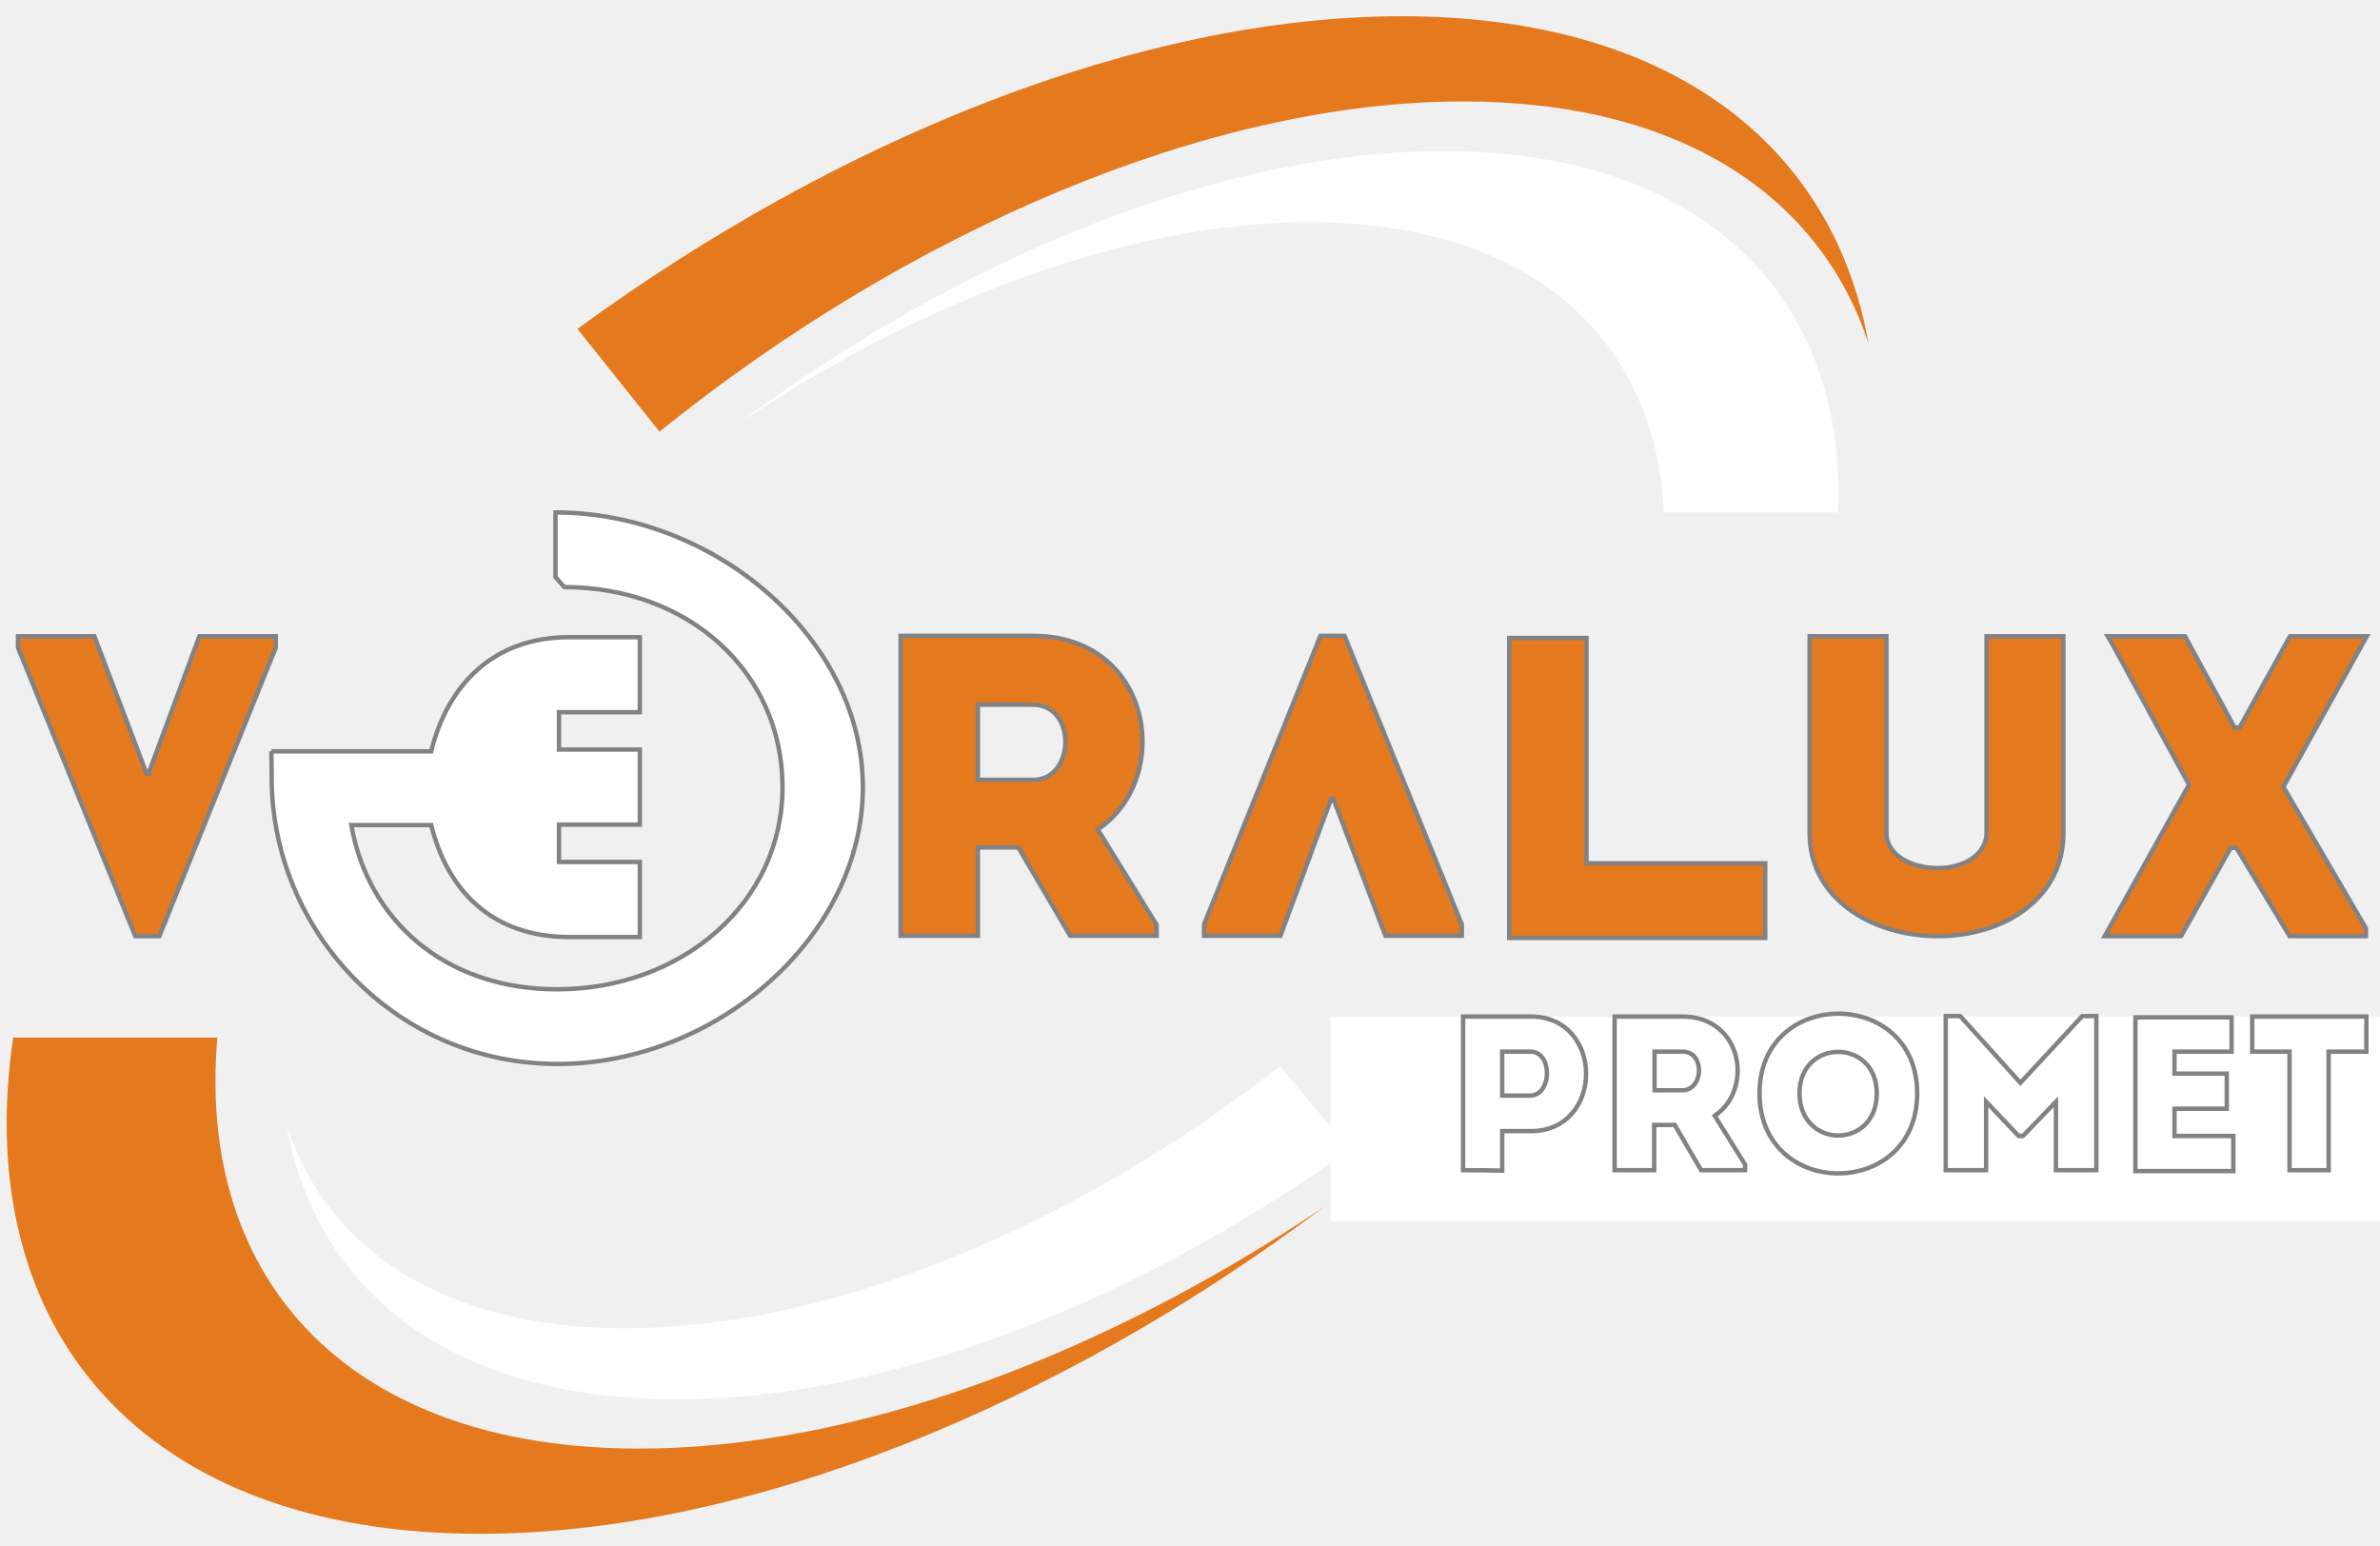
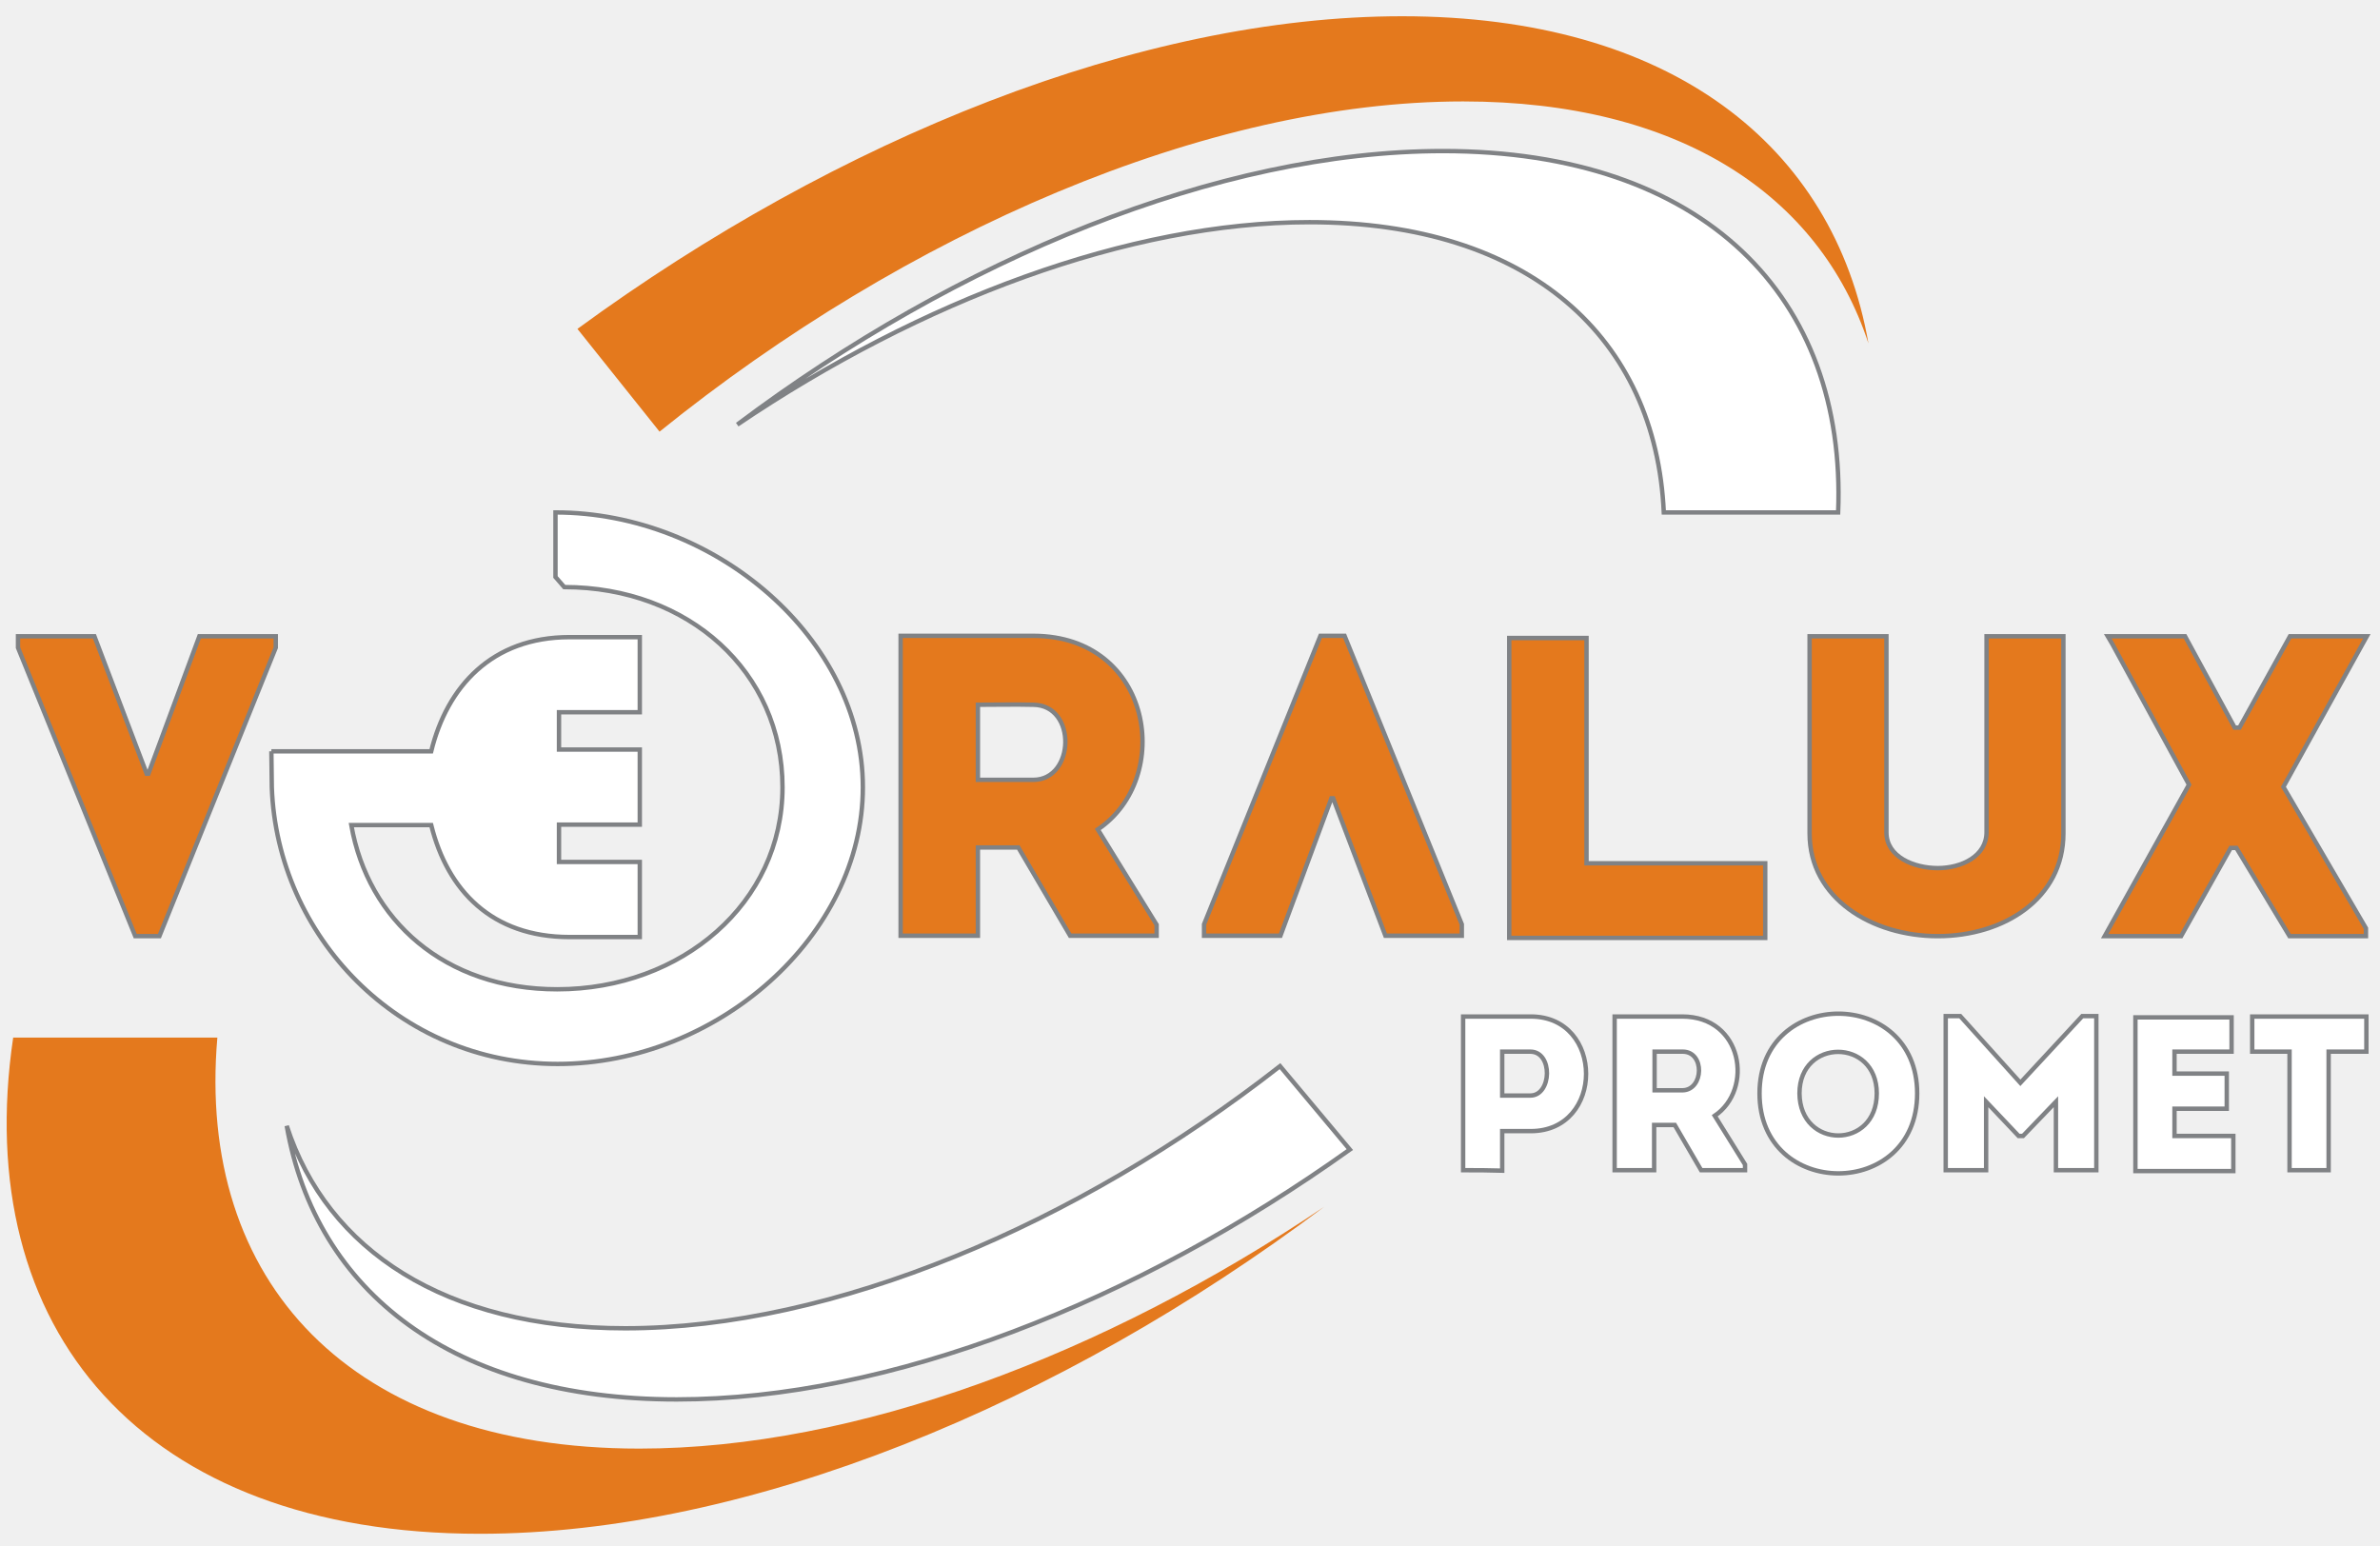
<svg xmlns="http://www.w3.org/2000/svg" version="1.1" id="Layer_1" x="0px" y="0px" viewBox="0 0 542 352" style="enable-background:new 0 0 542 352;" xml:space="preserve">
  <style type="text/css">
- 	.st0{fill:#E4791D;}
- 	.st1{fill:#FFFFFF;}
- 	.st2{fill:none;stroke:#808285;}
+ 	.st0{fill-rule:evenodd;clip-rule:evenodd;fill:#E4791D;}
+ 	.st1{fill-rule:evenodd;clip-rule:evenodd;fill:#FFFFFF;stroke:#808285;}
+ 	.st2{fill:#FFFFFF;stroke:#808285;}
	.st3{fill:#E4791D;stroke:#808285;stroke-miterlimit:10;}
- 	.st4{fill:none;stroke:#808285;stroke-miterlimit:10;}
+ 	.st4{fill:#FFFFFF;}
+ 	.st5{fill:none;stroke:#808285;stroke-miterlimit:10;}
</style>
  <g>
    <path class="st0" d="M145.6,329.9c-65.9,0-100.9-38.1-96.1-93.6H3c-9.8,66.5,29.4,113,106.3,113c61,0,132.1-29.3,192.3-74.5   C251.4,308.6,194.9,329.9,145.6,329.9z" />
    <path class="st1" d="M418.6,116.7c2-49-30.5-82.3-90-82.3c-51,0-110.4,24.5-160.7,62.3c41.9-28.3,89.2-46.1,130.3-46.1   c50.2,0,78.9,26.4,80.7,66.1H418.6z" />
    <path class="st0" d="M319.3,3.7c-59.5,0-128.5,27.8-187.8,71.2l18.7,23.4c56.1-45.3,124.7-75.2,183-75.2   c49.2,0,81.2,21.3,92.3,55.1C417.6,33,380.3,3.7,319.3,3.7z" />
    <path class="st1" d="M142.4,302.5c-41.1,0-67.9-17.8-77.1-46.1c6.6,37.8,37.8,62.3,88.8,62.3c48.5,0,104.7-22.2,153.3-56.9   l-15.9-19C245.3,278.9,189.8,302.5,142.4,302.5z" />
  </g>
-   <rect x="303" y="231.5" class="st1" width="239" height="46.7" />
-   <path class="st1" d="M333.2,266.5c0-11.7,0-23.3,0-35c5.1,0,10.3,0,15.4,0c16.8,0,16.8,26.1,0,26.1h-6.5v9  C339.1,266.5,336.1,266.5,333.2,266.5z M348.5,239.5c-2.1,0-4.4,0-6.4,0c0,2.9,0,7.2,0,10h6.4C353.4,249.5,353.7,239.5,348.5,239.5z  " />
-   <path class="st1" d="M397.4,265.2v1.3h-10l-6-10.3h-4.7v10.3c-3,0-6,0-9,0c0-11.7,0-23.3,0-35c5.1,0,10.3,0,15.4,0  c13.8,0,16.3,16.6,7.4,22.6L397.4,265.2z M383.2,239.5c-2.1,0-4.3,0-6.4,0c0,2.9,0,6,0,8.8h6.4C388,248.2,388.3,239.5,383.2,239.5z" />
-   <path class="st1" d="M400.7,249c0-24.2,35.9-24.2,35.9,0C436.6,273.3,400.7,273.3,400.7,249z M427.4,249c0-12.6-17.6-12.6-17.6,0  C409.9,261.8,427.4,261.8,427.4,249z" />
-   <path class="st1" d="M474.2,231.4h3.2v35.1c-3.1,0-6.1,0-9.2,0v-15.6l-7.5,7.8h-1l-7.4-7.8v15.6c-3,0-6.1,0-9.2,0v-35.1h3.3  l13.7,15.2L474.2,231.4z" />
-   <path class="st1" d="M508.2,239.5c-5.2,0-7.8,0-13,0v5h11.9c0,2.7,0,5.3,0,8h-11.9c0,2,0,4,0,6.2c5.2,0,8.2,0,13.4,0  c0,2.6,0,5.3,0,8c-8.2,0-14.2,0-22.3,0c0-11.7,0-23.4,0-35c8.1,0,13.7,0,21.9,0C508.2,234.1,508.2,236.8,508.2,239.5z" />
-   <path class="st1" d="M512.9,239.5c0-2.7,0-5.3,0-8h26c0,2.7,0,5.3,0,8h-8.6v27c-3,0-5.9,0-8.9,0v-27H512.9z" />
-   <path class="st1" d="M333.2,266.5c0-11.7,0-23.3,0-35c5.1,0,10.3,0,15.4,0c16.8,0,16.8,26.1,0,26.1h-6.5v9  C339.1,266.5,336.1,266.5,333.2,266.5z M348.5,239.5c-2.1,0-4.4,0-6.4,0c0,2.9,0,7.2,0,10h6.4C353.4,249.5,353.7,239.5,348.5,239.5z  " />
-   <path class="st1" d="M397.4,265.2v1.3h-10l-6-10.3h-4.7v10.3c-3,0-6,0-9,0c0-11.7,0-23.3,0-35c5.1,0,10.3,0,15.4,0  c13.8,0,16.3,16.6,7.4,22.6L397.4,265.2z M383.2,239.5c-2.1,0-4.3,0-6.4,0c0,2.9,0,6,0,8.8h6.4C388,248.2,388.3,239.5,383.2,239.5z" />
-   <path class="st1" d="M400.7,249c0-24.2,35.9-24.2,35.9,0C436.6,273.3,400.7,273.3,400.7,249z M427.4,249c0-12.6-17.6-12.6-17.6,0  C409.9,261.8,427.4,261.8,427.4,249z" />
-   <path class="st1" d="M474.2,231.4h3.2v35.1c-3.1,0-6.1,0-9.2,0v-15.6l-7.5,7.8h-1l-7.4-7.8v15.6c-3,0-6.1,0-9.2,0v-35.1h3.3  l13.7,15.2L474.2,231.4z" />
-   <path class="st1" d="M508.2,239.5c-5.2,0-7.8,0-13,0v5h11.9c0,2.7,0,5.3,0,8h-11.9c0,2,0,4,0,6.2c5.2,0,8.2,0,13.4,0  c0,2.6,0,5.3,0,8c-8.2,0-14.2,0-22.3,0c0-11.7,0-23.4,0-35c8.1,0,13.7,0,21.9,0C508.2,234.1,508.2,236.8,508.2,239.5z" />
-   <path class="st1" d="M512.9,239.5c0-2.7,0-5.3,0-8h26c0,2.7,0,5.3,0,8h-8.6v27c-3,0-5.9,0-8.9,0v-27H512.9z" />
-   <path class="st2" d="M333.2,266.5c0-11.7,0-23.3,0-35c5.1,0,10.3,0,15.4,0c16.8,0,16.8,26.1,0,26.1h-6.5v9  C339.1,266.5,336.1,266.5,333.2,266.5z M348.5,239.5c-2.1,0-4.4,0-6.4,0c0,2.9,0,7.2,0,10h6.4C353.4,249.5,353.7,239.5,348.5,239.5z  " />
-   <path class="st2" d="M397.4,265.2v1.3h-10l-6-10.3h-4.7v10.3c-3,0-6,0-9,0c0-11.7,0-23.3,0-35c5.1,0,10.3,0,15.4,0  c13.8,0,16.3,16.6,7.4,22.6L397.4,265.2z M383.2,239.5c-2.1,0-4.3,0-6.4,0c0,2.9,0,6,0,8.8h6.4C388,248.2,388.3,239.5,383.2,239.5z" />
+   <path class="st2" d="M333.2,266.5c0-11.7,0-23.3,0-35c5.1,0,10.3,0,15.4,0c16.8,0,16.8,26.1,0,26.1h-6.5v9  C339.1,266.5,336.1,266.5,333.2,266.5z M348.5,239.5c-2.1,0-4.3,0-6.4,0c0,2.9,0,7.2,0,10h6.4C353.4,249.5,353.7,239.5,348.5,239.5z  " />
+   <path class="st2" d="M397.4,265.2v1.3h-10l-6-10.3h-4.7v10.3c-3,0-6,0-9,0c0-11.7,0-23.3,0-35c5,0,10.3,0,15.4,0  c13.8,0,16.3,16.6,7.4,22.6L397.4,265.2z M383.2,239.5c-2.1,0-4.3,0-6.4,0c0,2.9,0,6,0,8.8h6.4C388,248.2,388.3,239.5,383.2,239.5z" />
  <path class="st2" d="M400.7,249c0-24.2,35.9-24.2,35.9,0C436.6,273.3,400.7,273.3,400.7,249z M427.4,249c0-12.6-17.6-12.6-17.6,0  C409.9,261.8,427.4,261.8,427.4,249z" />
  <path class="st2" d="M474.2,231.4h3.2v35.1c-3.1,0-6.1,0-9.2,0v-15.6l-7.5,7.8h-1l-7.4-7.8v15.6c-3,0-6.1,0-9.2,0v-35.1h3.3  l13.7,15.2L474.2,231.4z" />
  <path class="st2" d="M508.2,239.5c-5.2,0-7.8,0-13,0v5h11.9c0,2.7,0,5.3,0,8h-11.9c0,2,0,4,0,6.2c5.2,0,8.2,0,13.4,0  c0,2.6,0,5.3,0,8c-8.2,0-14.2,0-22.3,0c0-11.7,0-23.4,0-35c8.1,0,13.7,0,21.9,0C508.2,234.1,508.2,236.8,508.2,239.5z" />
  <path class="st2" d="M512.9,239.5c0-2.7,0-5.3,0-8h26c0,2.7,0,5.3,0,8h-8.6v27c-3,0-5.9,0-8.9,0v-27H512.9z" />
-   <path class="st3" d="M452.4,189.5v-44.6c6,0,11.6,0,17.5,0v44.9c0,14.8-13.5,23.4-28.6,23.4c-15,0-29.2-8.6-29.2-23.4v-44.9  c5.9,0,11.6,0,17.5,0v44.7c0,5.5,6.2,8.1,11.7,8.1C446.7,197.7,452.4,195,452.4,189.5z" />
+   <path class="st3" d="M452.4,189.5v-44.6c6,0,11.6,0,17.5,0v44.9c0,14.8-13.5,23.4-28.6,23.4c-15,0-29.2-8.6-29.2-23.4v-44.9  c5.9,0,11.6,0,17.5,0l0,44.7c0,5.5,6.2,8.1,11.7,8.1C446.7,197.7,452.4,195,452.4,189.5z" />
  <path class="st3" d="M361.3,196.6H402c0,7.1,0,11.1,0,17c-19.3,0-39.2,0-58.3,0v-68.3c8.1,0,17.6,0,17.6,0S361.3,150.1,361.3,196.6z  " />
  <g>
-     <path class="st1" d="M61.8,171.1h36.4c3.6-14.7,13.8-26,31.5-26h0.8h15.2v17.1h-18.4v8.5h18.4v17.1h-18.4v8.5h18.4v17.1h-15.2h-0.8   c-17.7,0-27.8-10.6-31.5-25.5H80c3.8,21.6,21.2,37.4,46.9,37.4c28.4,0,51.3-19.7,51.3-46s-21.4-45.6-49.7-45.6l-2-2.3v-14.7   c36.4,0,70,28.8,70,62.6s-33.2,63-69.5,63s-63.9-29.2-65.1-63L61.8,171.1" />
-     <path class="st4" d="M61.8,171.1h36.4c3.6-14.7,13.8-26,31.5-26h0.8h15.2v17.1h-18.4v8.5h18.4v17.1h-18.4v8.5h18.4v17.1h-15.2h-0.8   c-17.7,0-27.8-10.6-31.5-25.5H80c3.8,21.6,21.2,37.4,46.9,37.4c28.4,0,51.3-19.7,51.3-46s-21.4-45.6-49.7-45.6l-2-2.3v-14.7   c36.4,0,70,28.8,70,62.6s-33.2,63-69.5,63s-63.9-29.2-65.1-63L61.8,171.1" />
+     <path class="st4" d="M61.8,171.1l36.4,0c3.6-14.7,13.8-26,31.5-26h0.8h15.2v17.1h-18.4v8.5h18.4v17.1h-18.4v8.5h18.4v17.1h-15.2   h-0.8c-17.7,0-27.8-10.6-31.5-25.5l-18.2,0c3.8,21.6,21.2,37.4,46.9,37.4c28.4,0,51.3-19.7,51.3-46s-21.4-45.6-49.7-45.6l-2-2.3   v-14.7c36.4,0,70,28.8,70,62.6c0,33.8-33.2,63-69.5,63s-63.9-29.2-65.1-63L61.8,171.1" />
+     <path class="st5" d="M61.8,171.1l36.4,0c3.6-14.7,13.8-26,31.5-26h0.8h15.2v17.1h-18.4v8.5h18.4v17.1h-18.4v8.5h18.4v17.1h-15.2   h-0.8c-17.7,0-27.8-10.6-31.5-25.5l-18.2,0c3.8,21.6,21.2,37.4,46.9,37.4c28.4,0,51.3-19.7,51.3-46s-21.4-45.6-49.7-45.6l-2-2.3   v-14.7c36.4,0,70,28.8,70,62.6c0,33.8-33.2,63-69.5,63s-63.9-29.2-65.1-63L61.8,171.1" />
  </g>
  <path class="st3" d="M303.6,181.8h-0.4l-11.6,31.3h-17.4v-2.6l26.5-65.7h5.5l26.7,65.7v2.6h-17.4L303.6,181.8z" />
  <path class="st3" d="M33.4,176.2h0.4l11.6-31.3h17.4v2.6l-26.5,65.7h-5.5L4.1,147.5v-2.6h17.4L33.4,176.2z" />
  <polygon class="st3" points="539,144.9 521.5,144.9 510,165.7 508.9,165.7 497.6,144.9 480,144.9 481,146.6 498.5,178.7   480.3,211.4 479.3,213.2 496.7,213.2 508,193.1 509.3,193.1 521.4,213.2 538.8,213.2 538.8,211.4 520,179.2 538,146.7 " />
-   <path class="st3" d="M263.4,210.6v2.5h-19.7L231.9,193h-9.2v20.1c-5.9,0-11.9,0-17.6,0c0-22.7,0-45.5,0-68.3c10,0,20.2,0,30.3,0  c27.1,0.1,32,32.4,14.6,44.1L263.4,210.6z M235.3,160.5c-4.1-0.1-8.5,0-12.6,0c0,5.6,0,11.6,0,17.1h12.6  C244.8,177.6,245.3,160.6,235.3,160.5z" />
+   <path class="st3" d="M263.4,210.6v2.5h-19.7l-11.8-20.1h-9.2v20.1c-5.9,0-11.9,0-17.6,0c0-22.7,0-45.5,0-68.3c10,0,20.2,0,30.3,0  c27.1,0.1,32,32.4,14.6,44.1L263.4,210.6z M235.3,160.5c-4.1-0.1-8.5,0-12.6,0c0,5.6,0,11.6,0,17.1h12.6  C244.8,177.6,245.3,160.6,235.3,160.5z" />
</svg>
